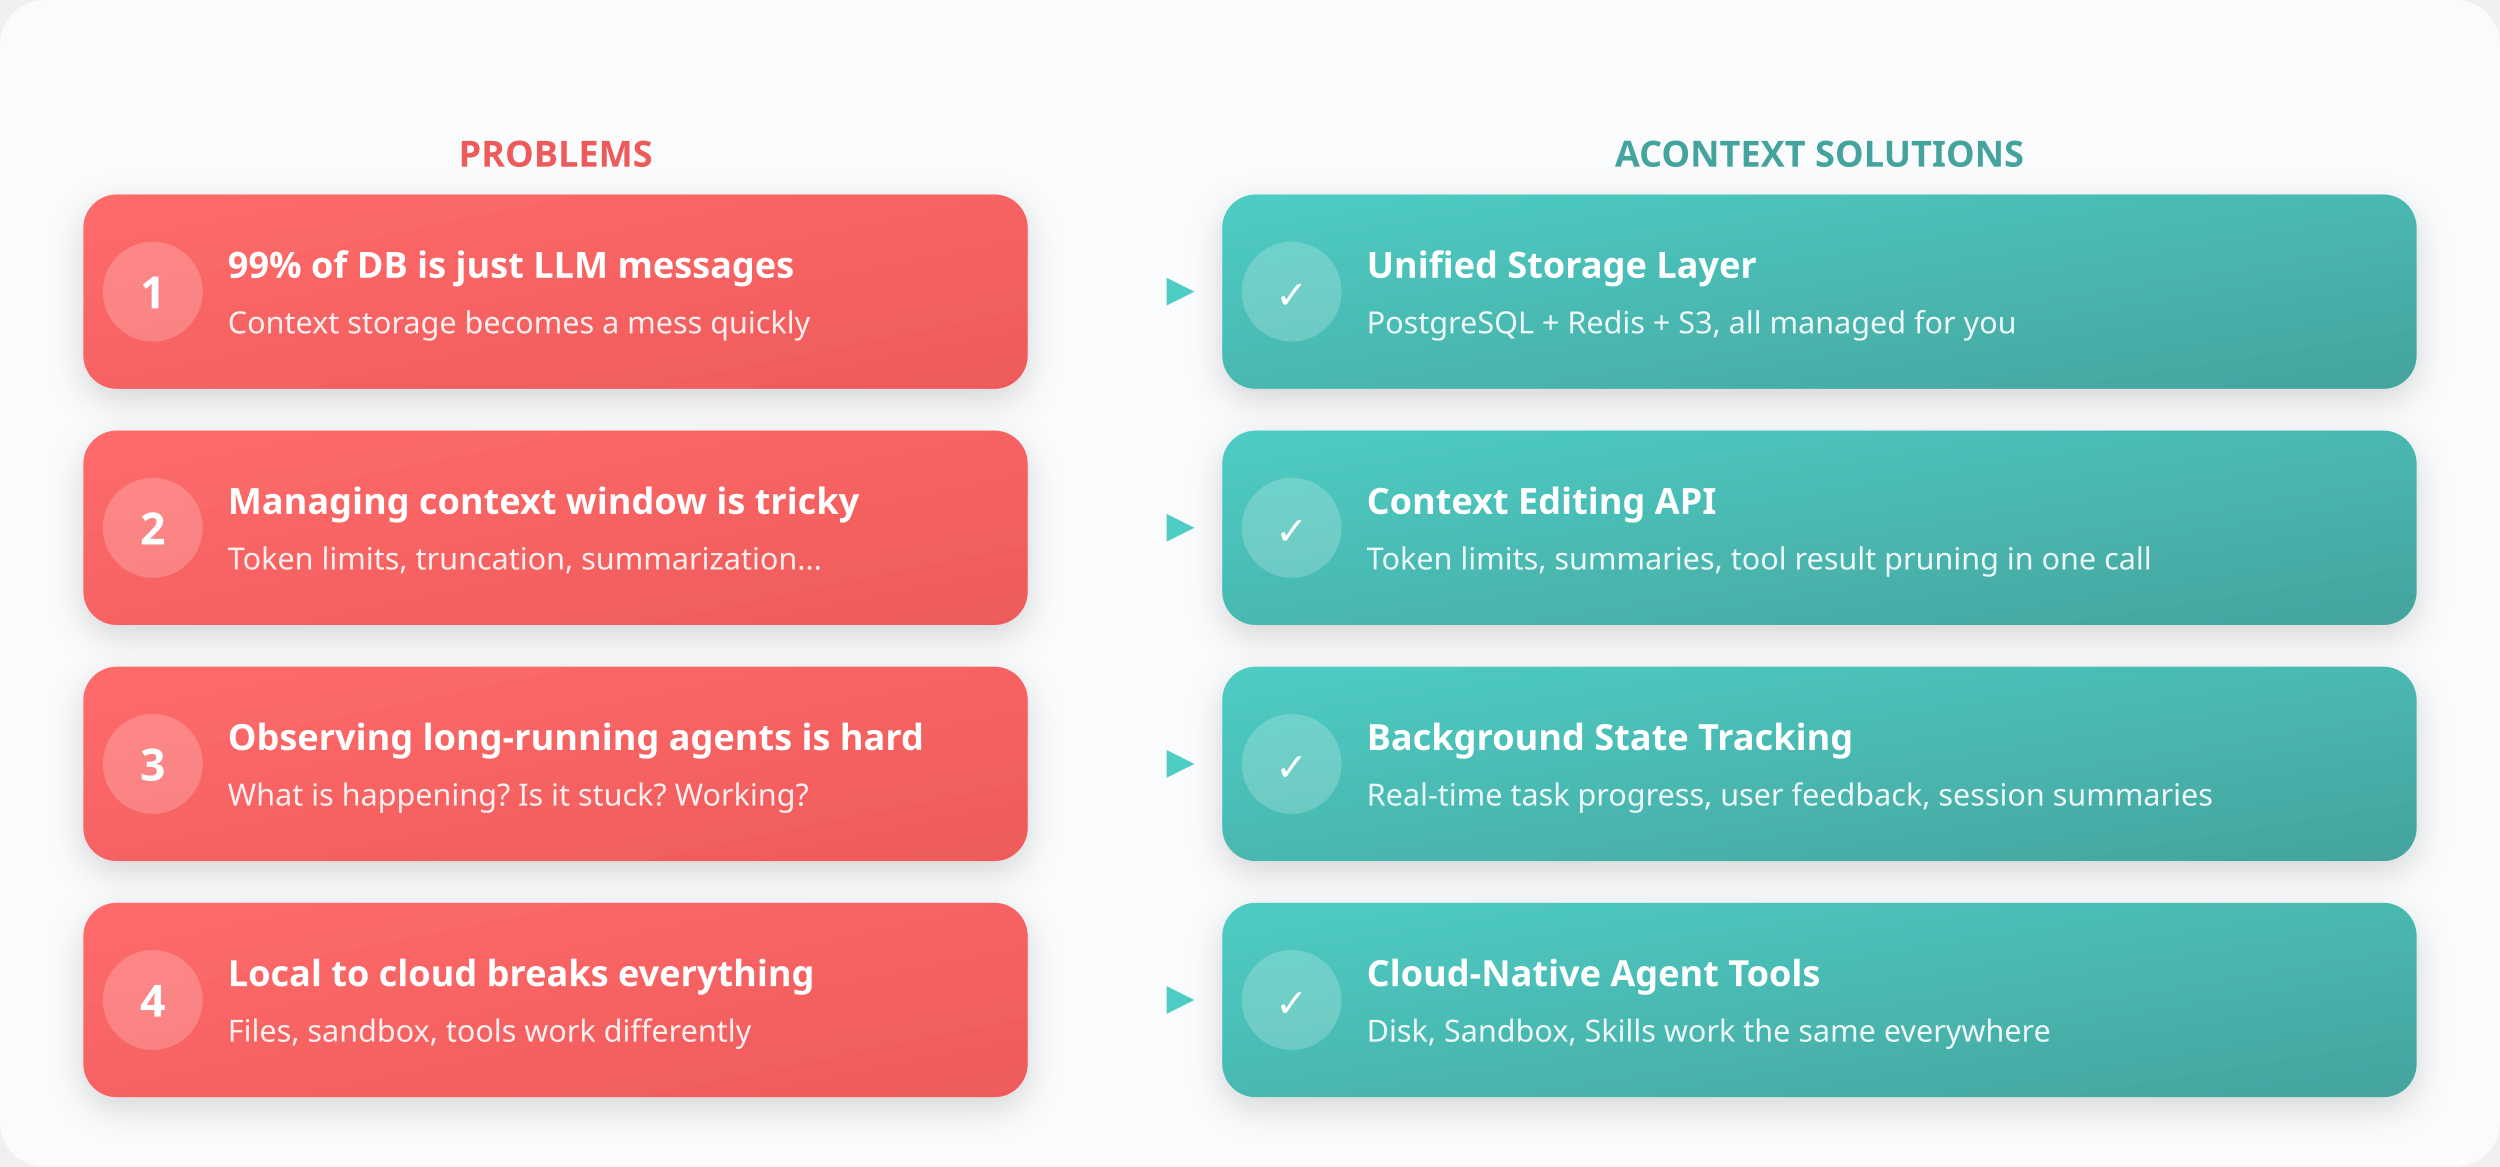
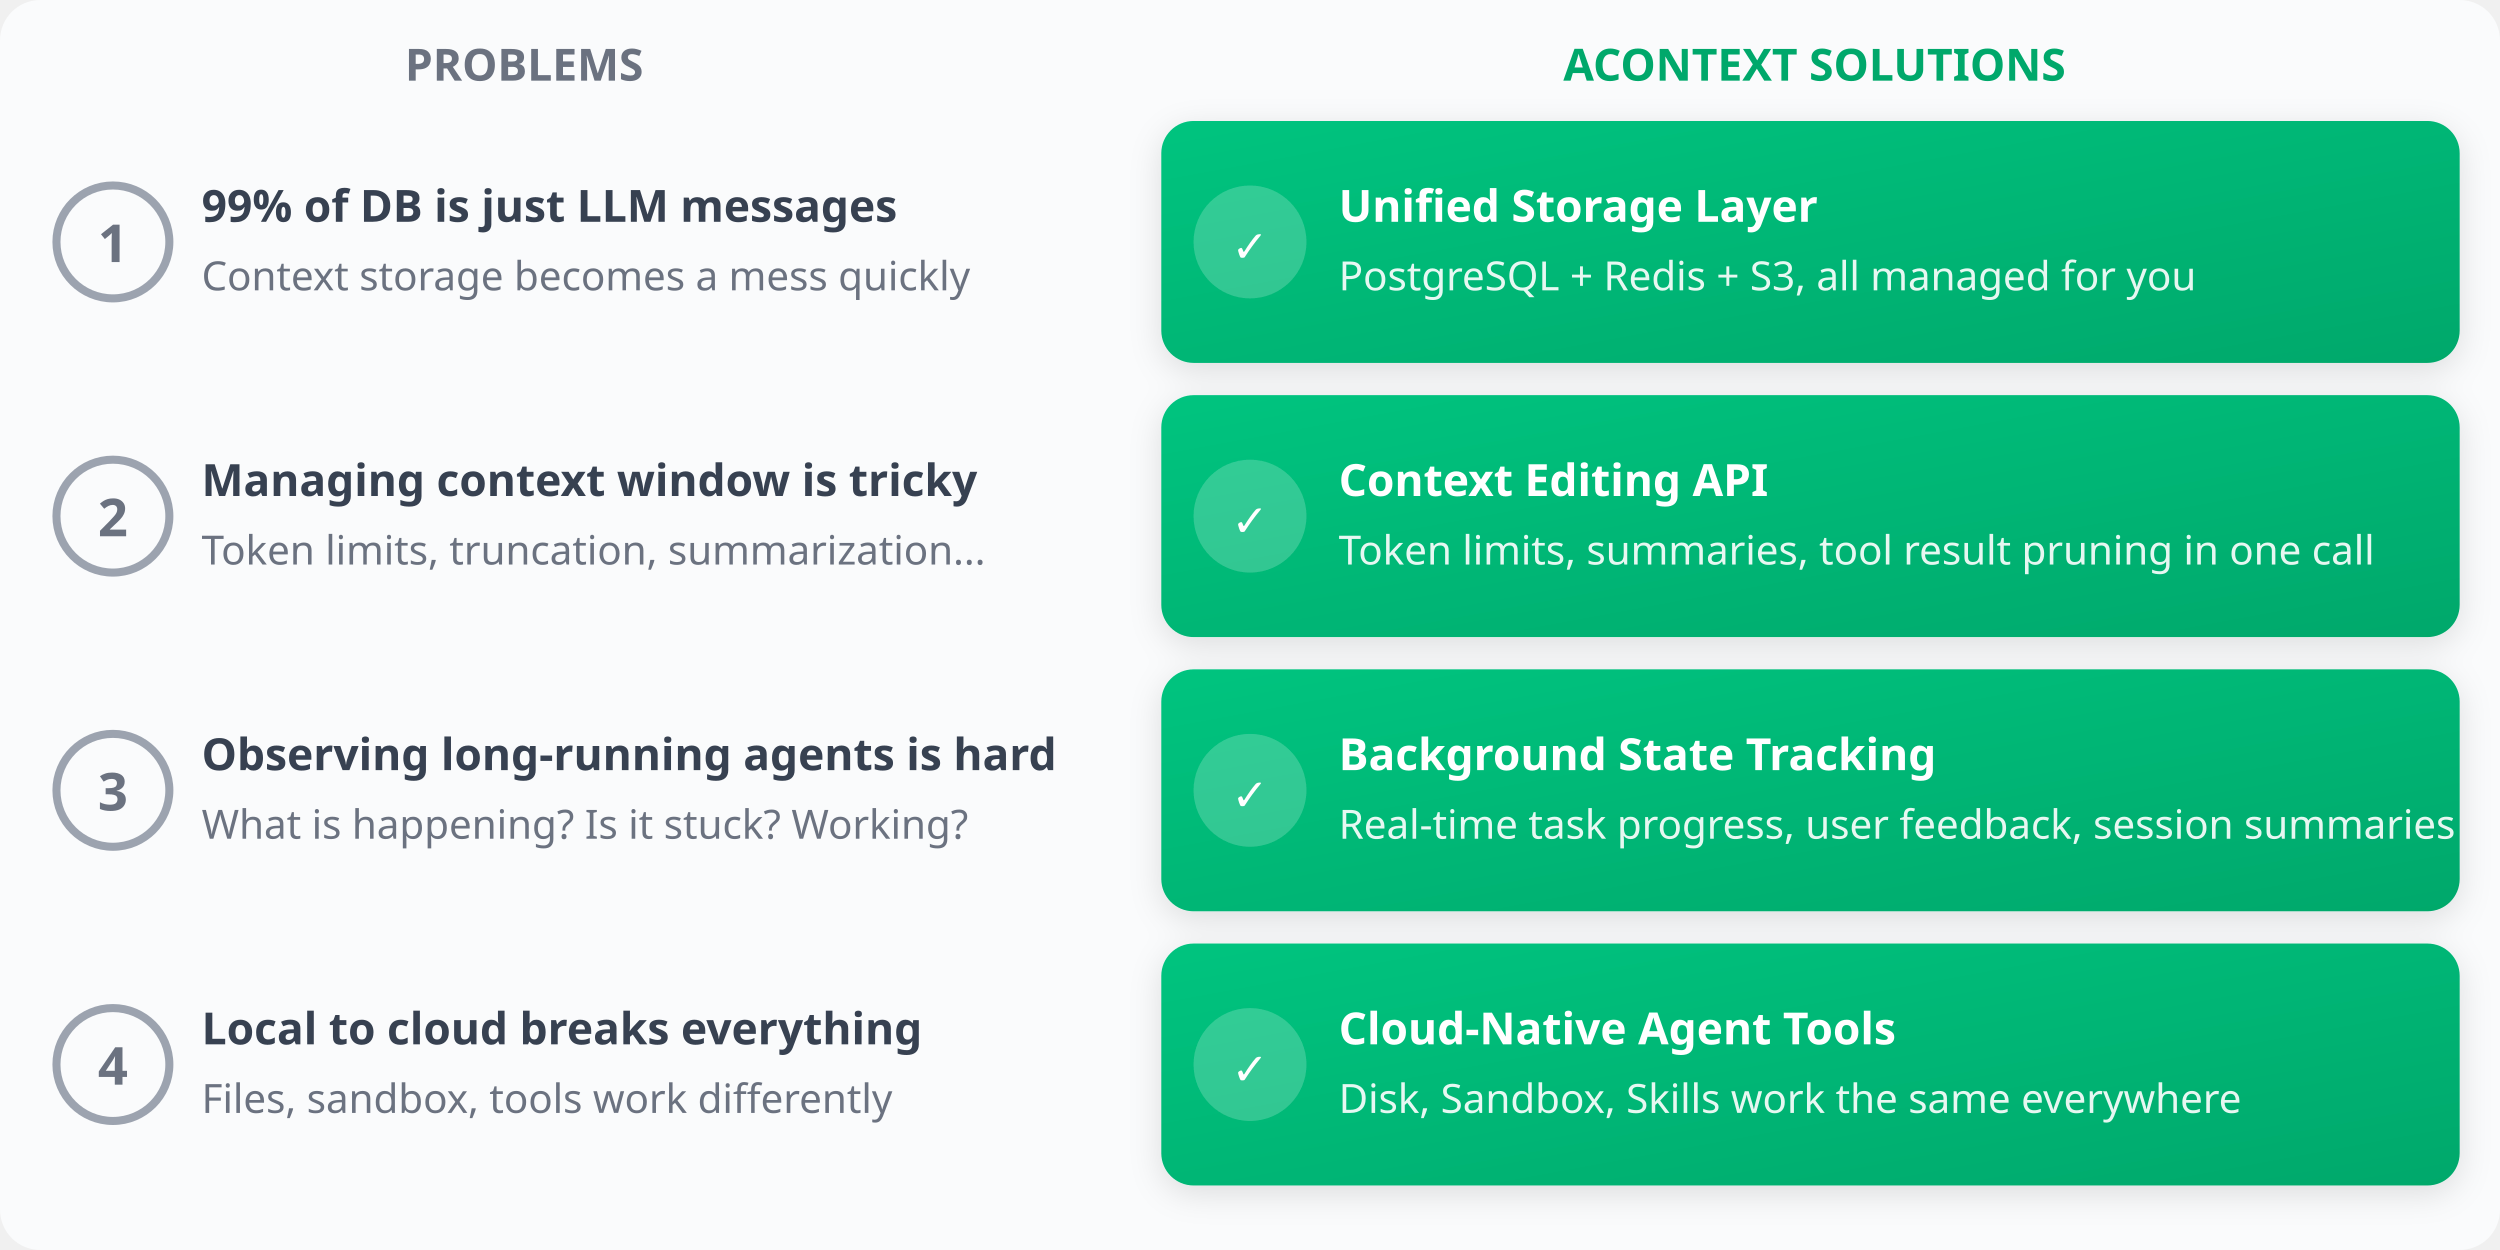
- <svg xmlns="http://www.w3.org/2000/svg" viewBox="0 0 900 420" fill="none">
+ <svg xmlns="http://www.w3.org/2000/svg" viewBox="0 0 620 310" fill="none">
  <defs>
-     <linearGradient id="problemGrad" x1="0%" y1="0%" x2="100%" y2="100%">
-       <stop offset="0%" style="stop-color:#ff6b6b;stop-opacity:1" />
-       <stop offset="100%" style="stop-color:#ee5a5a;stop-opacity:1" />
-     </linearGradient>
    <linearGradient id="solutionGrad" x1="0%" y1="0%" x2="100%" y2="100%">
-       <stop offset="0%" style="stop-color:#4ecdc4;stop-opacity:1" />
-       <stop offset="100%" style="stop-color:#44a39d;stop-opacity:1" />
+       <stop offset="0%" style="stop-color:#00c47f;stop-opacity:1" />
+       <stop offset="100%" style="stop-color:#00a86b;stop-opacity:1" />
    </linearGradient>
    <linearGradient id="arrowGrad" x1="0%" y1="0%" x2="100%" y2="0%">
-       <stop offset="0%" style="stop-color:#ff6b6b;stop-opacity:1" />
-       <stop offset="100%" style="stop-color:#4ecdc4;stop-opacity:1" />
+       <stop offset="0%" style="stop-color:#9ca3af;stop-opacity:1" />
+       <stop offset="100%" style="stop-color:#00c47f;stop-opacity:1" />
    </linearGradient>
    <filter id="shadow" x="-20%" y="-20%" width="140%" height="140%">
-       <feDropShadow dx="0" dy="4" stdDeviation="6" flood-opacity="0.15" />
+       <feDropShadow dx="0" dy="2" stdDeviation="4" flood-opacity="0.12" />
    </filter>
  </defs>
-   <rect width="900" height="420" fill="#fafbfc" rx="16" />
-   <g filter="url(#shadow)">
-     <rect x="30" y="70" width="340" height="70" rx="12" fill="url(#problemGrad)" />
-     <circle cx="55" cy="105" r="18" fill="rgba(255,255,255,0.2)" />
-     <text x="55" y="111" font-family="system-ui, sans-serif" font-size="16" font-weight="700" fill="white" text-anchor="middle">1</text>
-     <text x="82" y="100" font-family="system-ui, sans-serif" font-size="13" font-weight="600" fill="white">99% of DB is just LLM messages</text>
-     <text x="82" y="120" font-family="system-ui, sans-serif" font-size="11" fill="rgba(255,255,255,0.9)">Context storage becomes a mess quickly</text>
-     <rect x="30" y="155" width="340" height="70" rx="12" fill="url(#problemGrad)" />
-     <circle cx="55" cy="190" r="18" fill="rgba(255,255,255,0.2)" />
-     <text x="55" y="196" font-family="system-ui, sans-serif" font-size="16" font-weight="700" fill="white" text-anchor="middle">2</text>
-     <text x="82" y="185" font-family="system-ui, sans-serif" font-size="13" font-weight="600" fill="white">Managing context window is tricky</text>
-     <text x="82" y="205" font-family="system-ui, sans-serif" font-size="11" fill="rgba(255,255,255,0.9)">Token limits, truncation, summarization...</text>
-     <rect x="30" y="240" width="340" height="70" rx="12" fill="url(#problemGrad)" />
-     <circle cx="55" cy="275" r="18" fill="rgba(255,255,255,0.2)" />
-     <text x="55" y="281" font-family="system-ui, sans-serif" font-size="16" font-weight="700" fill="white" text-anchor="middle">3</text>
-     <text x="82" y="270" font-family="system-ui, sans-serif" font-size="13" font-weight="600" fill="white">Observing long-running agents is hard</text>
-     <text x="82" y="290" font-family="system-ui, sans-serif" font-size="11" fill="rgba(255,255,255,0.9)">What is happening? Is it stuck? Working?</text>
-     <rect x="30" y="325" width="340" height="70" rx="12" fill="url(#problemGrad)" />
-     <circle cx="55" cy="360" r="18" fill="rgba(255,255,255,0.2)" />
-     <text x="55" y="366" font-family="system-ui, sans-serif" font-size="16" font-weight="700" fill="white" text-anchor="middle">4</text>
-     <text x="82" y="355" font-family="system-ui, sans-serif" font-size="13" font-weight="600" fill="white">Local to cloud breaks everything</text>
-     <text x="82" y="375" font-family="system-ui, sans-serif" font-size="11" fill="rgba(255,255,255,0.9)">Files, sandbox, tools work differently</text>
+   <rect width="620" height="310" fill="#fafbfc" rx="10" />
+   <text x="130" y="20" font-family="system-ui, sans-serif" font-size="11" font-weight="600" fill="#6b7280" text-anchor="middle">PROBLEMS</text>
+   <text x="450" y="20" font-family="system-ui, sans-serif" font-size="11" font-weight="600" fill="#00a86b" text-anchor="middle">ACONTEXT SOLUTIONS</text>
+   <g>
+     <circle cx="28" cy="60" r="14" fill="none" stroke="#9ca3af" stroke-width="2" />
+     <text x="28" y="65" font-family="system-ui, sans-serif" font-size="13" font-weight="700" fill="#6b7280" text-anchor="middle">1</text>
+     <text x="50" y="55" font-family="system-ui, sans-serif" font-size="11" font-weight="600" fill="#374151">99% of DB is just LLM messages</text>
+     <text x="50" y="72" font-family="system-ui, sans-serif" font-size="10" fill="#6b7280">Context storage becomes a mess quickly</text>
+     <circle cx="28" cy="128" r="14" fill="none" stroke="#9ca3af" stroke-width="2" />
+     <text x="28" y="133" font-family="system-ui, sans-serif" font-size="13" font-weight="700" fill="#6b7280" text-anchor="middle">2</text>
+     <text x="50" y="123" font-family="system-ui, sans-serif" font-size="11" font-weight="600" fill="#374151">Managing context window is tricky</text>
+     <text x="50" y="140" font-family="system-ui, sans-serif" font-size="10" fill="#6b7280">Token limits, truncation, summarization...</text>
+     <circle cx="28" cy="196" r="14" fill="none" stroke="#9ca3af" stroke-width="2" />
+     <text x="28" y="201" font-family="system-ui, sans-serif" font-size="13" font-weight="700" fill="#6b7280" text-anchor="middle">3</text>
+     <text x="50" y="191" font-family="system-ui, sans-serif" font-size="11" font-weight="600" fill="#374151">Observing long-running agents is hard</text>
+     <text x="50" y="208" font-family="system-ui, sans-serif" font-size="10" fill="#6b7280">What is happening? Is it stuck? Working?</text>
+     <circle cx="28" cy="264" r="14" fill="none" stroke="#9ca3af" stroke-width="2" />
+     <text x="28" y="269" font-family="system-ui, sans-serif" font-size="13" font-weight="700" fill="#6b7280" text-anchor="middle">4</text>
+     <text x="50" y="259" font-family="system-ui, sans-serif" font-size="11" font-weight="600" fill="#374151">Local to cloud breaks everything</text>
+     <text x="50" y="276" font-family="system-ui, sans-serif" font-size="10" fill="#6b7280">Files, sandbox, tools work differently</text>
  </g>
  <g>
-     <path d="M385 105 L425 105" stroke="url(#arrowGrad)" stroke-width="3" stroke-linecap="round" />
-     <polygon points="420,100 430,105 420,110" fill="#4ecdc4" />
-     <path d="M385 190 L425 190" stroke="url(#arrowGrad)" stroke-width="3" stroke-linecap="round" />
-     <polygon points="420,185 430,190 420,195" fill="#4ecdc4" />
-     <path d="M385 275 L425 275" stroke="url(#arrowGrad)" stroke-width="3" stroke-linecap="round" />
-     <polygon points="420,270 430,275 420,280" fill="#4ecdc4" />
-     <path d="M385 360 L425 360" stroke="url(#arrowGrad)" stroke-width="3" stroke-linecap="round" />
-     <polygon points="420,355 430,360 420,365" fill="#4ecdc4" />
+     <path d="M265 60 L278 60" stroke="url(#arrowGrad)" stroke-width="2" stroke-linecap="round" />
+     <path d="M265 128 L278 128" stroke="url(#arrowGrad)" stroke-width="2" stroke-linecap="round" />
+     <path d="M265 196 L278 196" stroke="url(#arrowGrad)" stroke-width="2" stroke-linecap="round" />
+     <path d="M265 264 L278 264" stroke="url(#arrowGrad)" stroke-width="2" stroke-linecap="round" />
  </g>
  <g filter="url(#shadow)">
-     <rect x="440" y="70" width="430" height="70" rx="12" fill="url(#solutionGrad)" />
-     <circle cx="465" cy="105" r="18" fill="rgba(255,255,255,0.2)" />
-     <text x="465" y="111" font-family="system-ui, sans-serif" font-size="14" font-weight="700" fill="white" text-anchor="middle">✓</text>
-     <text x="492" y="100" font-family="system-ui, sans-serif" font-size="13" font-weight="600" fill="white">Unified Storage Layer</text>
-     <text x="492" y="120" font-family="system-ui, sans-serif" font-size="11" fill="rgba(255,255,255,0.9)">PostgreSQL + Redis + S3, all managed for you</text>
-     <rect x="440" y="155" width="430" height="70" rx="12" fill="url(#solutionGrad)" />
-     <circle cx="465" cy="190" r="18" fill="rgba(255,255,255,0.2)" />
-     <text x="465" y="196" font-family="system-ui, sans-serif" font-size="14" font-weight="700" fill="white" text-anchor="middle">✓</text>
-     <text x="492" y="185" font-family="system-ui, sans-serif" font-size="13" font-weight="600" fill="white">Context Editing API</text>
-     <text x="492" y="205" font-family="system-ui, sans-serif" font-size="11" fill="rgba(255,255,255,0.9)">Token limits, summaries, tool result pruning in one call</text>
-     <rect x="440" y="240" width="430" height="70" rx="12" fill="url(#solutionGrad)" />
-     <circle cx="465" cy="275" r="18" fill="rgba(255,255,255,0.2)" />
-     <text x="465" y="281" font-family="system-ui, sans-serif" font-size="14" font-weight="700" fill="white" text-anchor="middle">✓</text>
-     <text x="492" y="270" font-family="system-ui, sans-serif" font-size="13" font-weight="600" fill="white">Background State Tracking</text>
-     <text x="492" y="290" font-family="system-ui, sans-serif" font-size="11" fill="rgba(255,255,255,0.9)">Real-time task progress, user feedback, session summaries</text>
-     <rect x="440" y="325" width="430" height="70" rx="12" fill="url(#solutionGrad)" />
-     <circle cx="465" cy="360" r="18" fill="rgba(255,255,255,0.2)" />
-     <text x="465" y="366" font-family="system-ui, sans-serif" font-size="14" font-weight="700" fill="white" text-anchor="middle">✓</text>
-     <text x="492" y="355" font-family="system-ui, sans-serif" font-size="13" font-weight="600" fill="white">Cloud-Native Agent Tools</text>
-     <text x="492" y="375" font-family="system-ui, sans-serif" font-size="11" fill="rgba(255,255,255,0.9)">Disk, Sandbox, Skills work the same everywhere</text>
+     <rect x="288" y="30" width="322" height="60" rx="8" fill="url(#solutionGrad)" />
+     <circle cx="310" cy="60" r="14" fill="rgba(255,255,255,0.2)" />
+     <text x="310" y="65" font-family="system-ui, sans-serif" font-size="11" font-weight="700" fill="white" text-anchor="middle">✓</text>
+     <text x="332" y="55" font-family="system-ui, sans-serif" font-size="11" font-weight="600" fill="white">Unified Storage Layer</text>
+     <text x="332" y="72" font-family="system-ui, sans-serif" font-size="10" fill="rgba(255,255,255,0.9)">PostgreSQL + Redis + S3, all managed for you</text>
+     <rect x="288" y="98" width="322" height="60" rx="8" fill="url(#solutionGrad)" />
+     <circle cx="310" cy="128" r="14" fill="rgba(255,255,255,0.2)" />
+     <text x="310" y="133" font-family="system-ui, sans-serif" font-size="11" font-weight="700" fill="white" text-anchor="middle">✓</text>
+     <text x="332" y="123" font-family="system-ui, sans-serif" font-size="11" font-weight="600" fill="white">Context Editing API</text>
+     <text x="332" y="140" font-family="system-ui, sans-serif" font-size="10" fill="rgba(255,255,255,0.9)">Token limits, summaries, tool result pruning in one call</text>
+     <rect x="288" y="166" width="322" height="60" rx="8" fill="url(#solutionGrad)" />
+     <circle cx="310" cy="196" r="14" fill="rgba(255,255,255,0.2)" />
+     <text x="310" y="201" font-family="system-ui, sans-serif" font-size="11" font-weight="700" fill="white" text-anchor="middle">✓</text>
+     <text x="332" y="191" font-family="system-ui, sans-serif" font-size="11" font-weight="600" fill="white">Background State Tracking</text>
+     <text x="332" y="208" font-family="system-ui, sans-serif" font-size="10" fill="rgba(255,255,255,0.9)">Real-time task progress, user feedback, session summaries</text>
+     <rect x="288" y="234" width="322" height="60" rx="8" fill="url(#solutionGrad)" />
+     <circle cx="310" cy="264" r="14" fill="rgba(255,255,255,0.2)" />
+     <text x="310" y="269" font-family="system-ui, sans-serif" font-size="11" font-weight="700" fill="white" text-anchor="middle">✓</text>
+     <text x="332" y="259" font-family="system-ui, sans-serif" font-size="11" font-weight="600" fill="white">Cloud-Native Agent Tools</text>
+     <text x="332" y="276" font-family="system-ui, sans-serif" font-size="10" fill="rgba(255,255,255,0.9)">Disk, Sandbox, Skills work the same everywhere</text>
  </g>
-   <text x="200" y="60" font-family="system-ui, sans-serif" font-size="13" font-weight="600" fill="#ee5a5a" text-anchor="middle">PROBLEMS</text>
-   <text x="655" y="60" font-family="system-ui, sans-serif" font-size="13" font-weight="600" fill="#44a39d" text-anchor="middle">ACONTEXT SOLUTIONS</text>
</svg>
